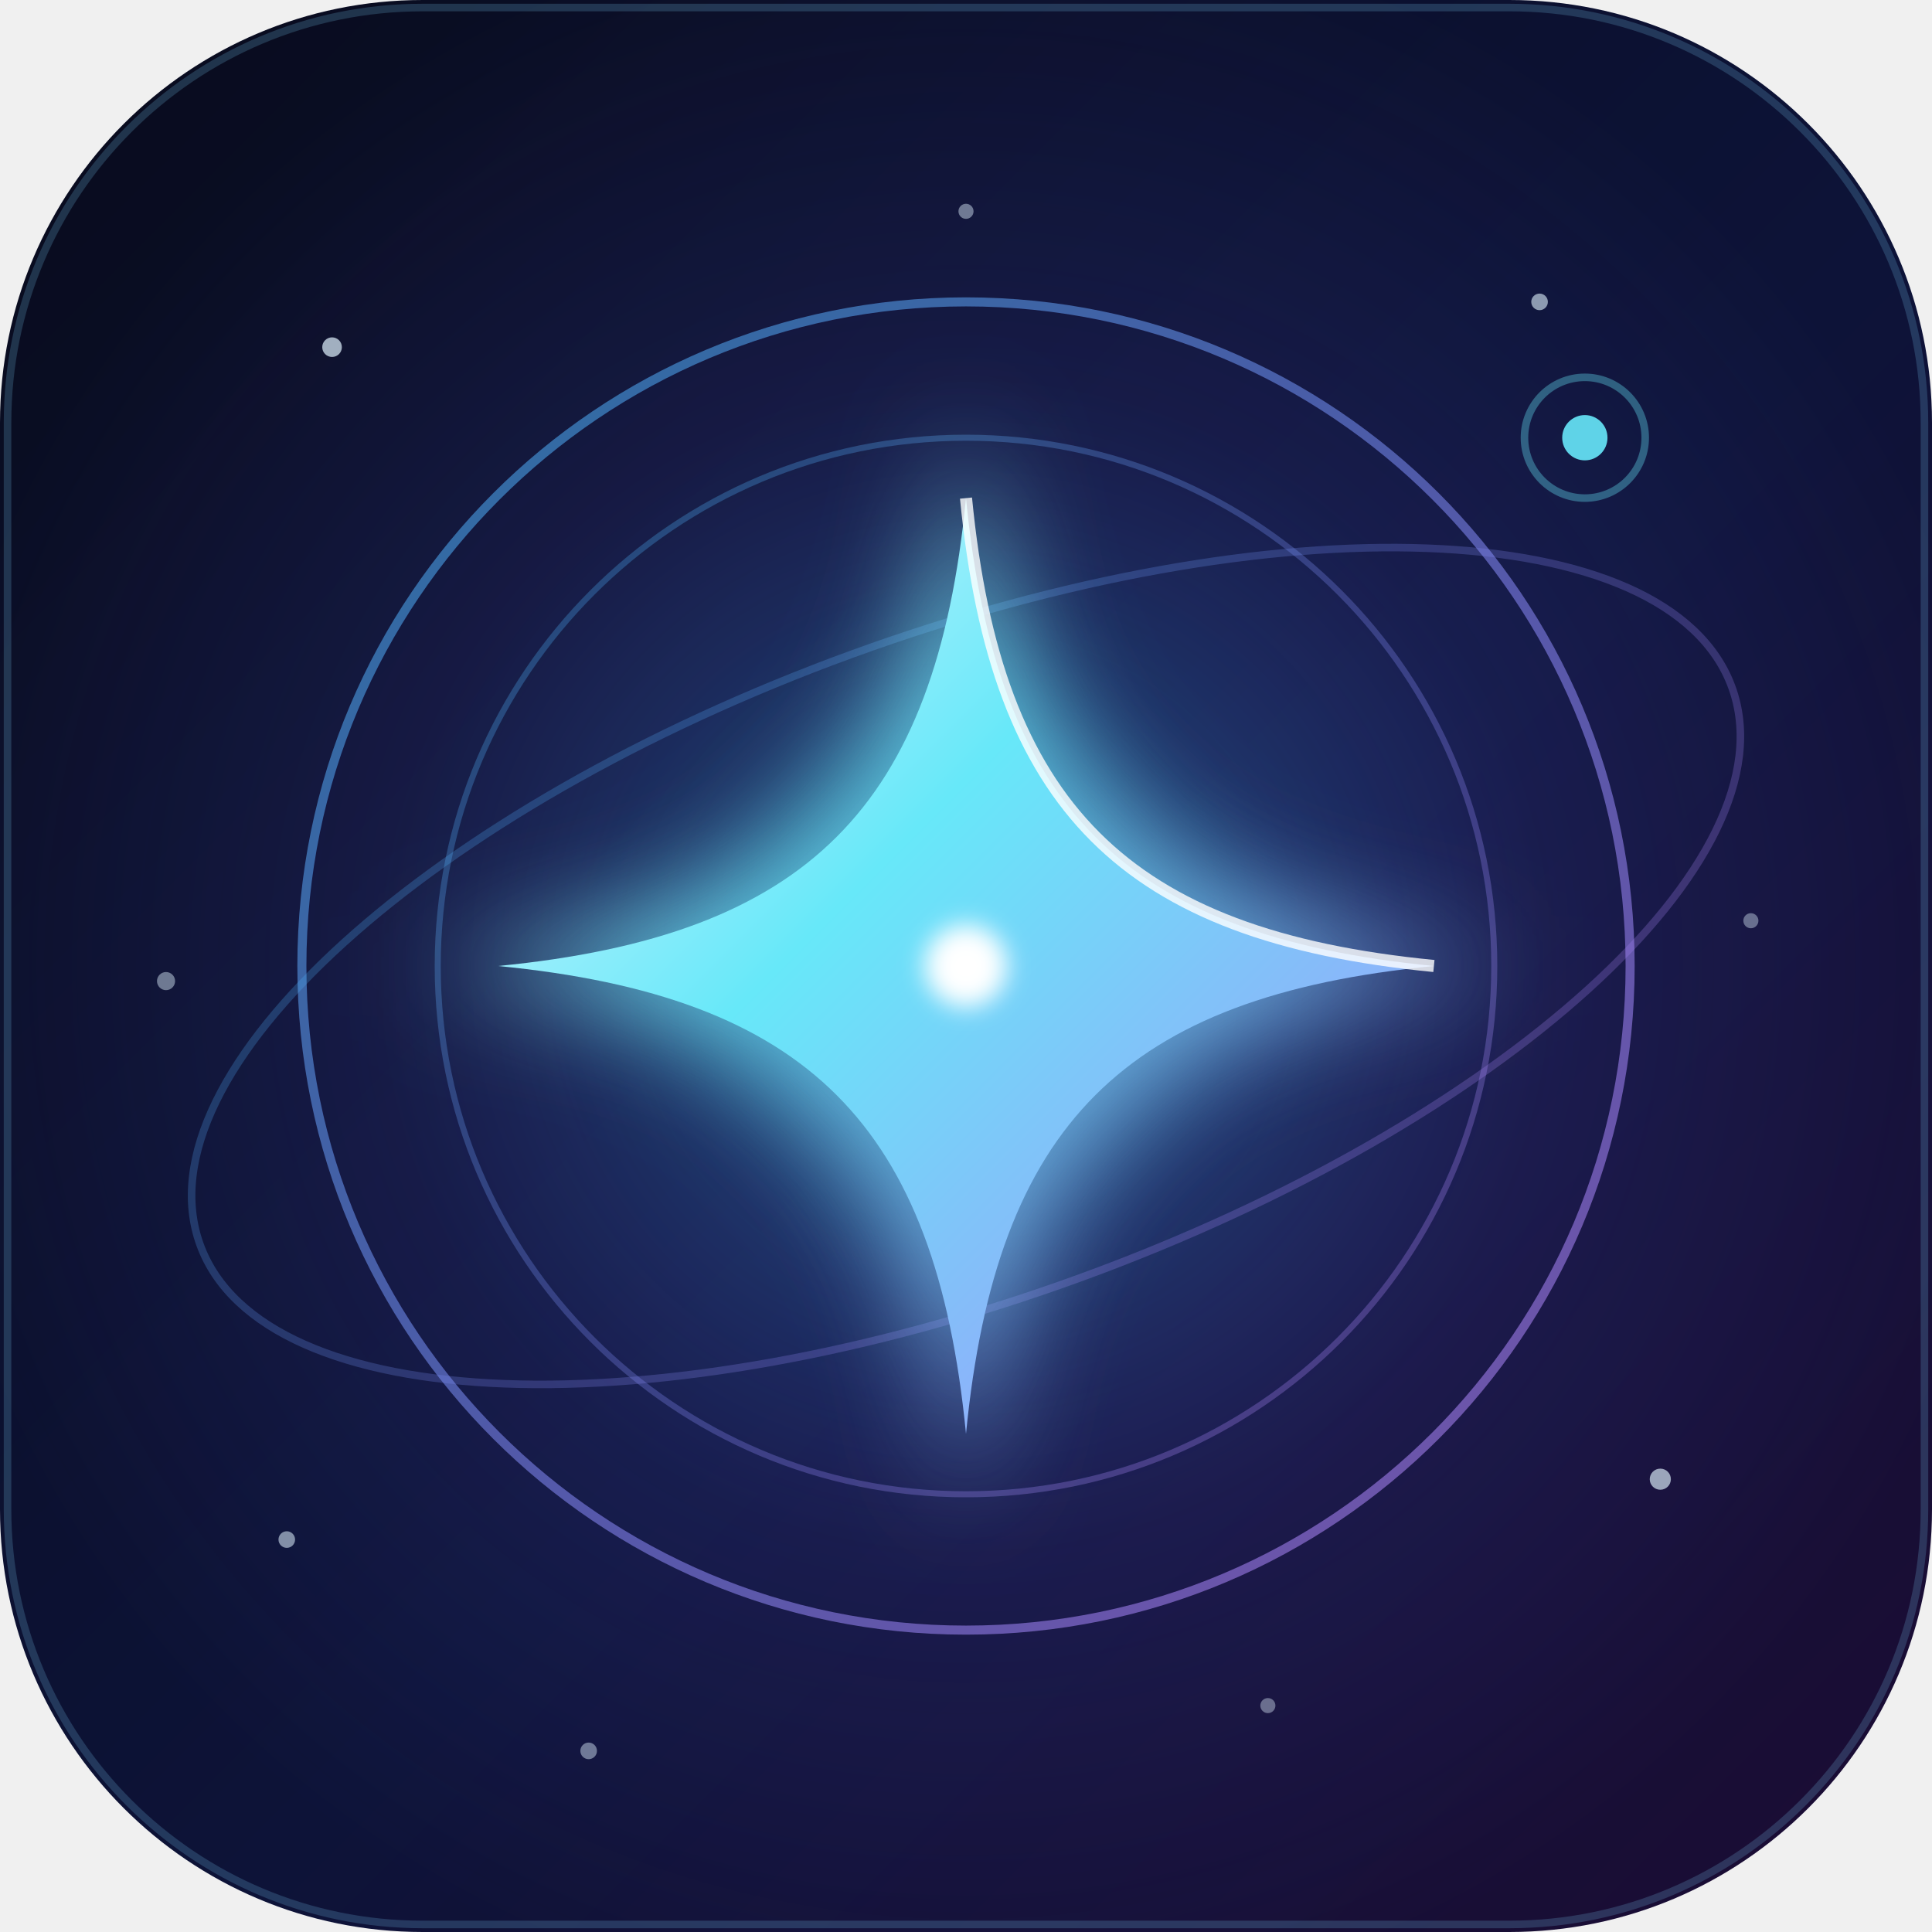
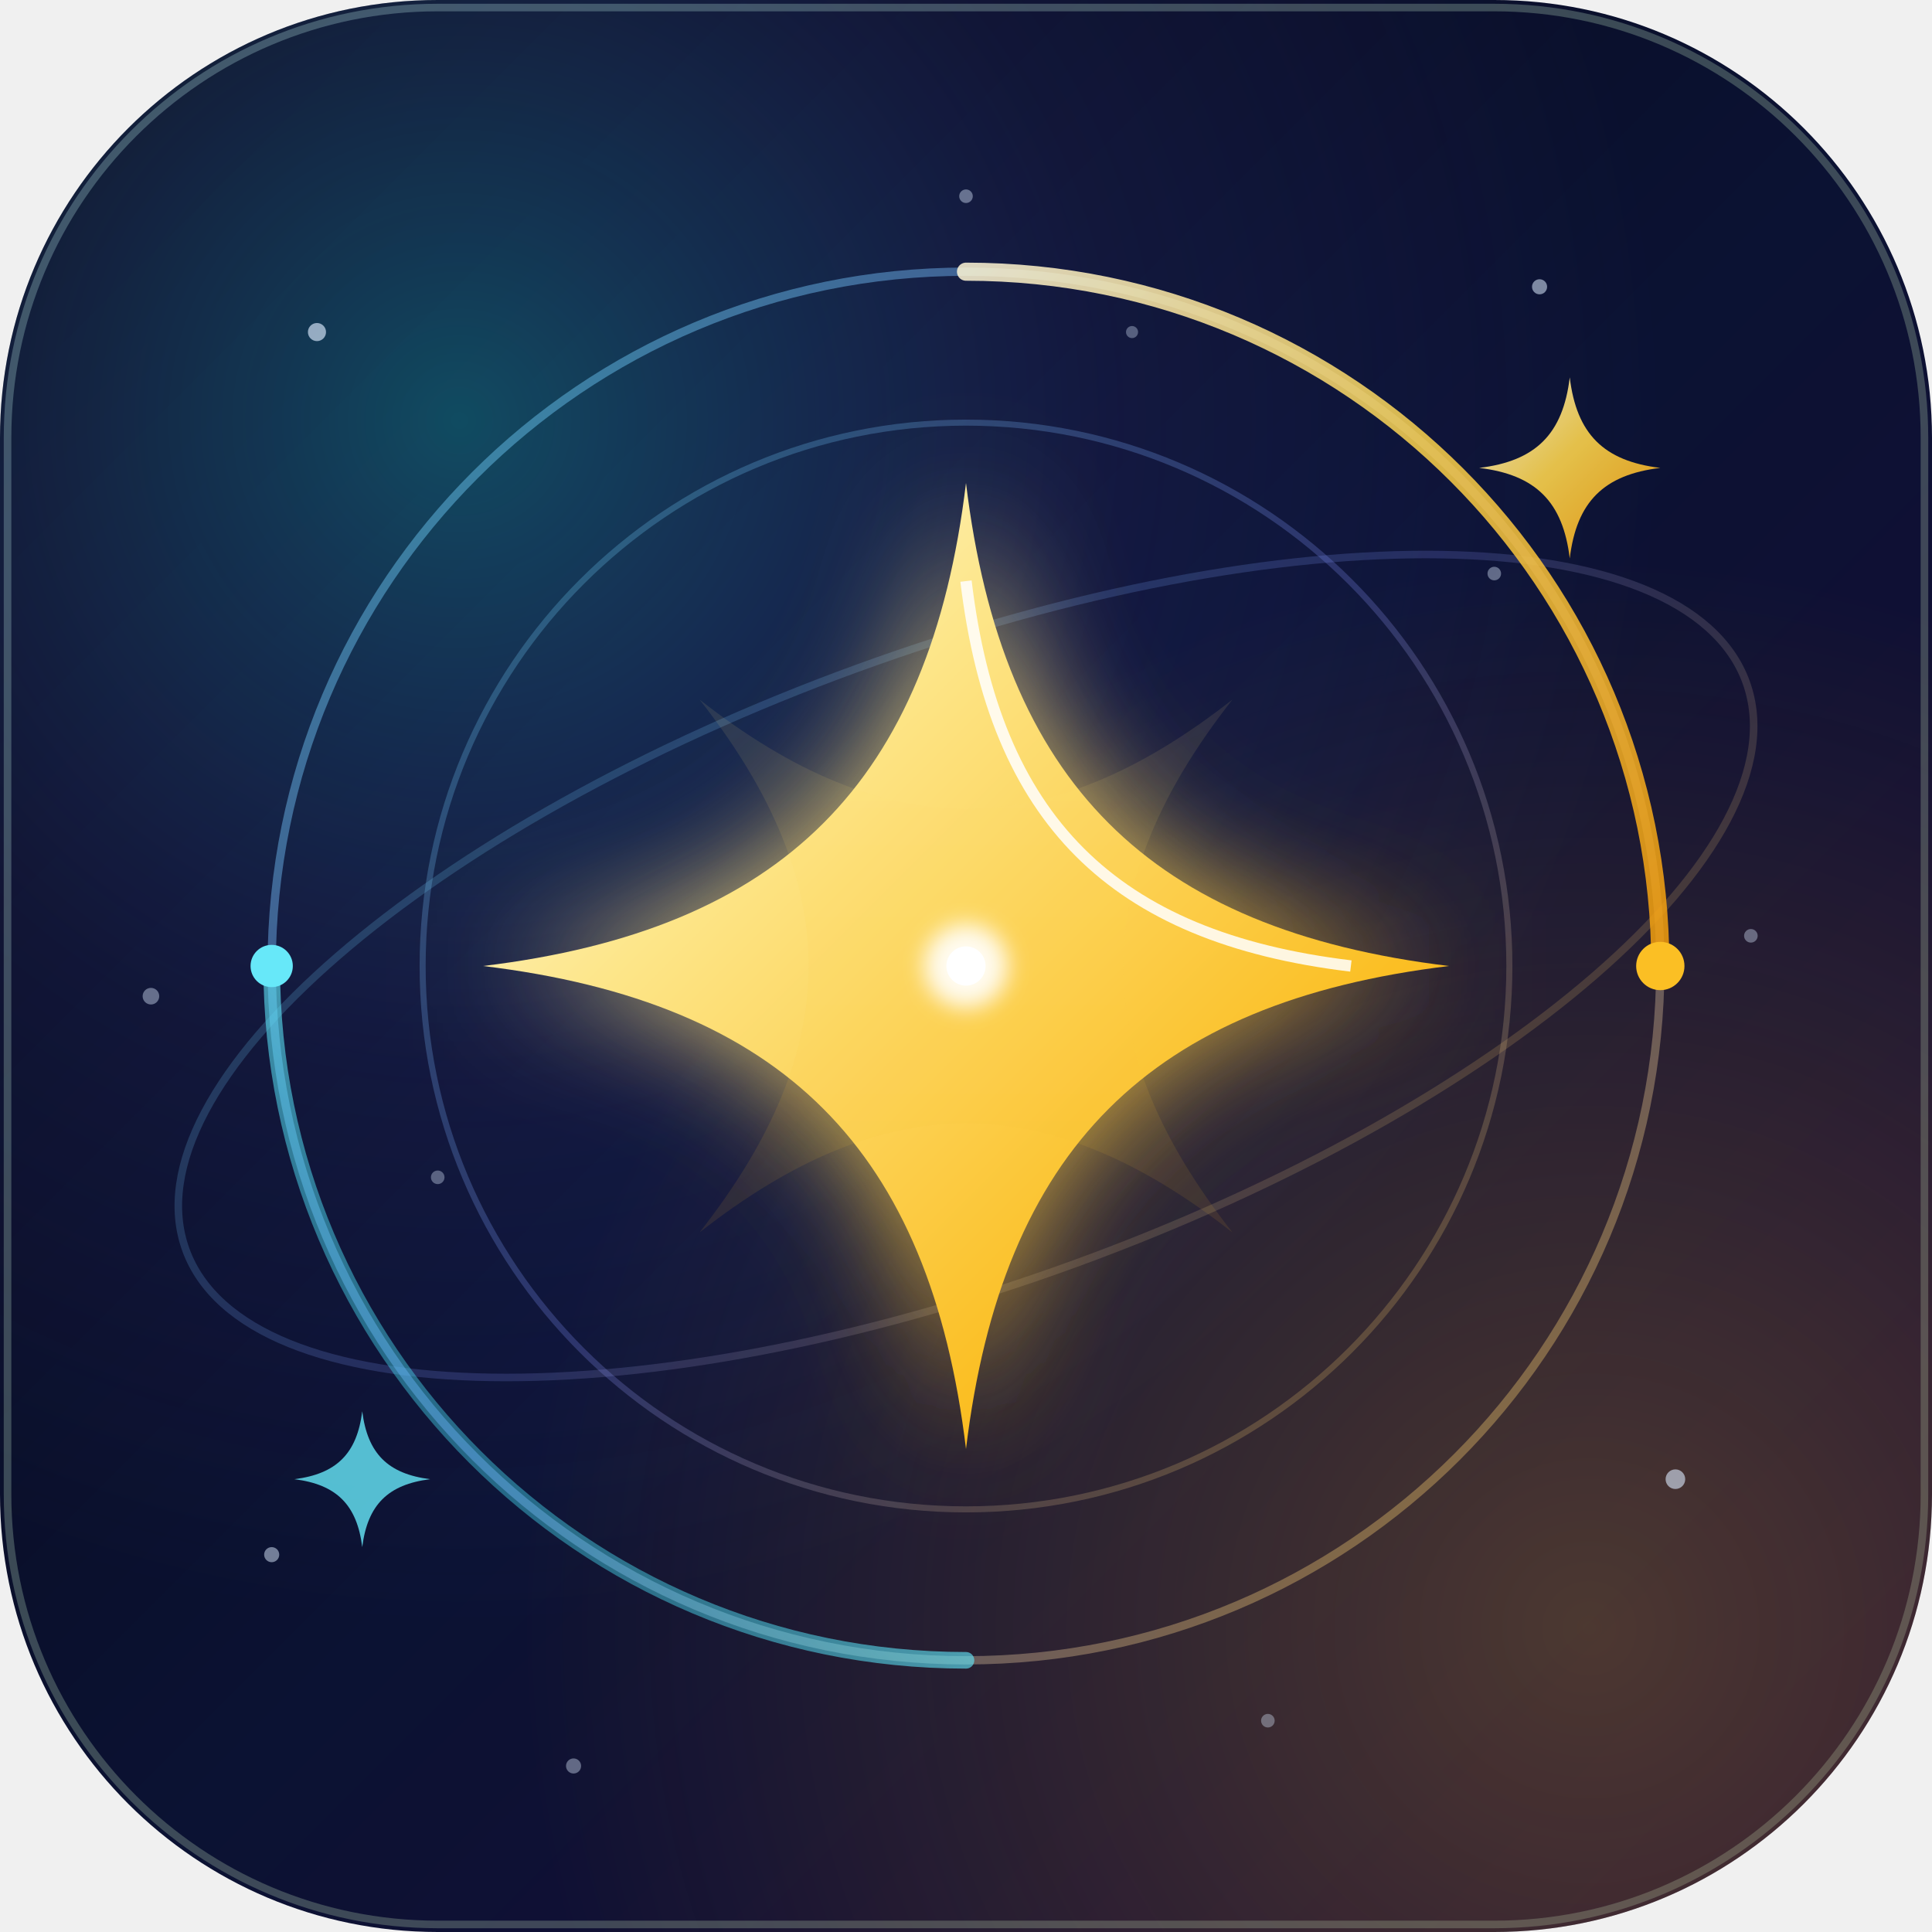
<svg xmlns="http://www.w3.org/2000/svg" width="256" height="256" viewBox="0 0 256 256" role="img" aria-labelledby="title desc">
  <defs>
    <linearGradient id="badge" x1="0" y1="0" x2="1" y2="1">
-       <stop offset="0" stop-color="#080b1c" />
-       <stop offset="0.55" stop-color="#0d1338" />
-       <stop offset="1" stop-color="#1c0c34" />
+       <stop offset="0" stop-color="#05060f" />
+       <stop offset="0.52" stop-color="#0b1233" />
+       <stop offset="1" stop-color="#1b0b36" />
    </linearGradient>
-     <radialGradient id="halo" cx="0.5" cy="0.5" r="0.55">
-       <stop offset="0" stop-color="#38bdf8" stop-opacity="0.42" />
-       <stop offset="0.55" stop-color="#6366f1" stop-opacity="0.12" />
+     <radialGradient id="haloCyan" cx="0.24" cy="0.22" r="0.62">
+       <stop offset="0" stop-color="#22d3ee" stop-opacity="0.32" />
+       <stop offset="0.55" stop-color="#6366f1" stop-opacity="0.10" />
      <stop offset="1" stop-color="#6366f1" stop-opacity="0" />
    </radialGradient>
+     <radialGradient id="haloGold" cx="0.82" cy="0.84" r="0.55">
+       <stop offset="0" stop-color="#fbbf24" stop-opacity="0.24" />
+       <stop offset="1" stop-color="#f59e0b" stop-opacity="0" />
+     </radialGradient>
    <linearGradient id="star" x1="0" y1="0" x2="1" y2="1">
-       <stop offset="0" stop-color="#f0f9ff" />
-       <stop offset="0.4" stop-color="#67e8f9" />
-       <stop offset="1" stop-color="#a78bfa" />
+       <stop offset="0" stop-color="#fffdf5" />
+       <stop offset="0.32" stop-color="#fde68a" />
+       <stop offset="0.72" stop-color="#fbbf24" />
+       <stop offset="1" stop-color="#f59e0b" />
+     </linearGradient>
+     <linearGradient id="gold" x1="0" y1="0" x2="1" y2="1">
+       <stop offset="0" stop-color="#fff7d6" />
+       <stop offset="0.45" stop-color="#fcd34d" />
+       <stop offset="1" stop-color="#f59e0b" />
    </linearGradient>
    <linearGradient id="ring" x1="0" y1="0" x2="1" y2="1">
-       <stop offset="0" stop-color="#38bdf8" />
-       <stop offset="0.5" stop-color="#818cf8" />
-       <stop offset="1" stop-color="#c084fc" />
+       <stop offset="0" stop-color="#67e8f9" />
+       <stop offset="0.50" stop-color="#818cf8" />
+       <stop offset="1" stop-color="#fbbf24" />
    </linearGradient>
-     <filter id="blur" x="-70%" y="-70%" width="240%" height="240%">
-       <feGaussianBlur stdDeviation="7" />
+     <linearGradient id="ringCyan" x1="0" y1="1" x2="1" y2="0">
+       <stop offset="0" stop-color="#22d3ee" stop-opacity="0.15" />
+       <stop offset="0.55" stop-color="#67e8f9" stop-opacity="0.85" />
+       <stop offset="1" stop-color="#a5f3fc" stop-opacity="0.95" />
+     </linearGradient>
+     <filter id="blurLg" x="-80%" y="-80%" width="260%" height="260%">
+       <feGaussianBlur stdDeviation="8" />
    </filter>
-     <filter id="blur2" x="-70%" y="-70%" width="240%" height="240%">
-       <feGaussianBlur stdDeviation="1.6" />
+     <filter id="blurSm" x="-80%" y="-80%" width="260%" height="260%">
+       <feGaussianBlur stdDeviation="1.4" />
    </filter>
-     <clipPath id="clip">
-       <rect width="256" height="256" rx="56" />
+     <clipPath id="badgeClip">
+       <rect width="256" height="256" rx="58" />
    </clipPath>
  </defs>
-   <g clip-path="url(#clip)">
+   <g clip-path="url(#badgeClip)">
    <rect width="256" height="256" fill="url(#badge)" />
-     <rect width="256" height="256" fill="url(#halo)" />
-     <g fill="#e0f2fe">
-       <circle cx="44" cy="46" r="1.3" opacity="0.7" />
-       <circle cx="204" cy="40" r="1.1" opacity="0.6" />
-       <circle cx="220" cy="196" r="1.4" opacity="0.65" />
-       <circle cx="38" cy="204" r="1.1" opacity="0.55" />
-       <circle cx="128" cy="28" r="1" opacity="0.45" />
-       <circle cx="232" cy="122" r="1" opacity="0.4" />
-       <circle cx="22" cy="130" r="1.2" opacity="0.45" />
-       <circle cx="168" cy="226" r="1" opacity="0.4" />
-       <circle cx="78" cy="232" r="1.1" opacity="0.45" />
+     <rect width="256" height="256" fill="url(#haloCyan)" />
+     <rect width="256" height="256" fill="url(#haloGold)" />
+     <g fill="#dbeafe">
+       <circle cx="42" cy="44" r="1.2" opacity="0.65" />
+       <circle cx="204" cy="38" r="1.0" opacity="0.55" />
+       <circle cx="222" cy="196" r="1.3" opacity="0.60" />
+       <circle cx="36" cy="206" r="1.0" opacity="0.50" />
+       <circle cx="128" cy="26" r="0.9" opacity="0.42" />
+       <circle cx="232" cy="124" r="0.9" opacity="0.38" />
+       <circle cx="20" cy="132" r="1.1" opacity="0.42" />
+       <circle cx="168" cy="228" r="0.9" opacity="0.36" />
+       <circle cx="76" cy="234" r="1.0" opacity="0.40" />
+       <circle cx="198" cy="76" r="0.9" opacity="0.40" />
+       <circle cx="58" cy="156" r="0.9" opacity="0.36" />
+       <circle cx="150" cy="44" r="0.8" opacity="0.34" />
    </g>
    <g fill="none" stroke="url(#ring)">
-       <circle cx="128" cy="128" r="88" stroke-width="1.2" stroke-opacity="0.55" />
-       <circle cx="128" cy="128" r="70" stroke-width="0.8" stroke-opacity="0.3" />
-       <ellipse cx="128" cy="128" rx="108" ry="44" stroke-width="1" stroke-opacity="0.25" transform="rotate(-20 128 128)" />
+       <circle cx="128" cy="128" r="92" stroke-width="1.1" stroke-opacity="0.45" />
+       <circle cx="128" cy="128" r="72" stroke-width="0.8" stroke-opacity="0.26" />
+       <ellipse cx="128" cy="128" rx="110" ry="42" stroke-width="1" stroke-opacity="0.20" transform="rotate(-20 128 128)" />
    </g>
+     <path d="M128 36 A92 92 0 0 1 220 128" fill="none" stroke="url(#gold)" stroke-width="2.4" stroke-linecap="round" opacity="0.85" />
+     <path d="M128 220 A92 92 0 0 1 36 128" fill="none" stroke="url(#ringCyan)" stroke-width="2.2" stroke-linecap="round" opacity="0.8" />
+     <circle cx="220" cy="128" r="3.2" fill="#fbbf24" />
+     <circle cx="36" cy="128" r="2.8" fill="#67e8f9" />
    <g transform="translate(128 128)">
-       <path d="M0 -74 C5 -25 25 -5 74 0 C25 5 5 25 0 74 C-5 25 -25 5 -74 0 C-25 -5 -5 -25 0 -74 Z" fill="url(#star)" filter="url(#blur)" opacity="0.8" />
-       <path d="M0 -62 C4 -21 21 -4 62 0 C21 4 4 21 0 62 C-4 21 -21 4 -62 0 C-21 -4 -4 -21 0 -62 Z" fill="url(#star)" />
-       <path d="M0 -62 C4 -21 21 -4 62 0" fill="none" stroke="#ffffff" stroke-opacity="0.8" stroke-width="1.6" />
-       <circle r="5.5" fill="#ffffff" filter="url(#blur2)" />
+       <path d="M0 -64 C4.8 -24.3 24.3 -4.8 64 0 C24.3 4.8 4.8 24.3 0 64 C-4.8 24.3 -24.3 4.8 -64 0 C-24.3 -4.8 -4.8 -24.3 0 -64 Z" fill="url(#star)" opacity="0.85" filter="url(#blurLg)" />
+       <path d="M0 -64 C4.8 -24.3 24.3 -4.8 64 0 C24.3 4.8 4.8 24.3 0 64 C-4.8 24.3 -24.3 4.8 -64 0 C-24.3 -4.8 -4.8 -24.3 0 -64 Z" fill="url(#star)" />
+       <path d="M0 -64 C4.8 -24.3 24.3 -4.8 64 0 C24.3 4.8 4.8 24.3 0 64 C-4.8 24.3 -24.3 4.8 -64 0 C-24.3 -4.8 -4.8 -24.3 0 -64 Z" fill="url(#gold)" opacity="0.10" transform="rotate(45) scale(0.78)" />
+       <path d="M0 -51 C3.8 -19.4 19.4 -3.8 51 0" fill="none" stroke="#ffffff" stroke-opacity="0.85" stroke-width="1.5" />
+       <circle r="5.6" fill="#ffffff" opacity="0.9" filter="url(#blurSm)" />
+       <circle r="2.6" fill="#ffffff" />
    </g>
-     <circle cx="210" cy="58" r="3" fill="#67e8f9" opacity="0.9" />
-     <circle cx="210" cy="58" r="8" fill="none" stroke="#67e8f9" stroke-opacity="0.35" />
-     <rect x="1" y="1" width="254" height="254" rx="55" fill="none" stroke="#7dd3fc" stroke-opacity="0.2" />
+     <path d="M0 -12 C0.9 -4.5 4.5 -0.9 12 0 C4.5 0.9 0.9 4.5 0 12 C-0.9 4.5 -4.5 0.9 -12 0 C-4.5 -0.9 -0.9 -4.5 0 -12 Z" transform="translate(208 62)" fill="url(#gold)" opacity="0.9" />
+     <path d="M0 -9 C0.7 -3.4 3.4 -0.7 9 0 C3.4 0.7 0.7 3.4 0 9 C-0.7 3.4 -3.4 0.7 -9 0 C-3.4 -0.7 -0.7 -3.4 0 -9 Z" transform="translate(48 196)" fill="#67e8f9" opacity="0.8" />
+     <rect x="1" y="1" width="254" height="254" rx="57" fill="none" stroke="#7dd3fc" stroke-opacity="0.20" />
+     <rect x="1" y="1" width="254" height="254" rx="57" fill="none" stroke="url(#gold)" stroke-opacity="0.12" />
  </g>
</svg>
